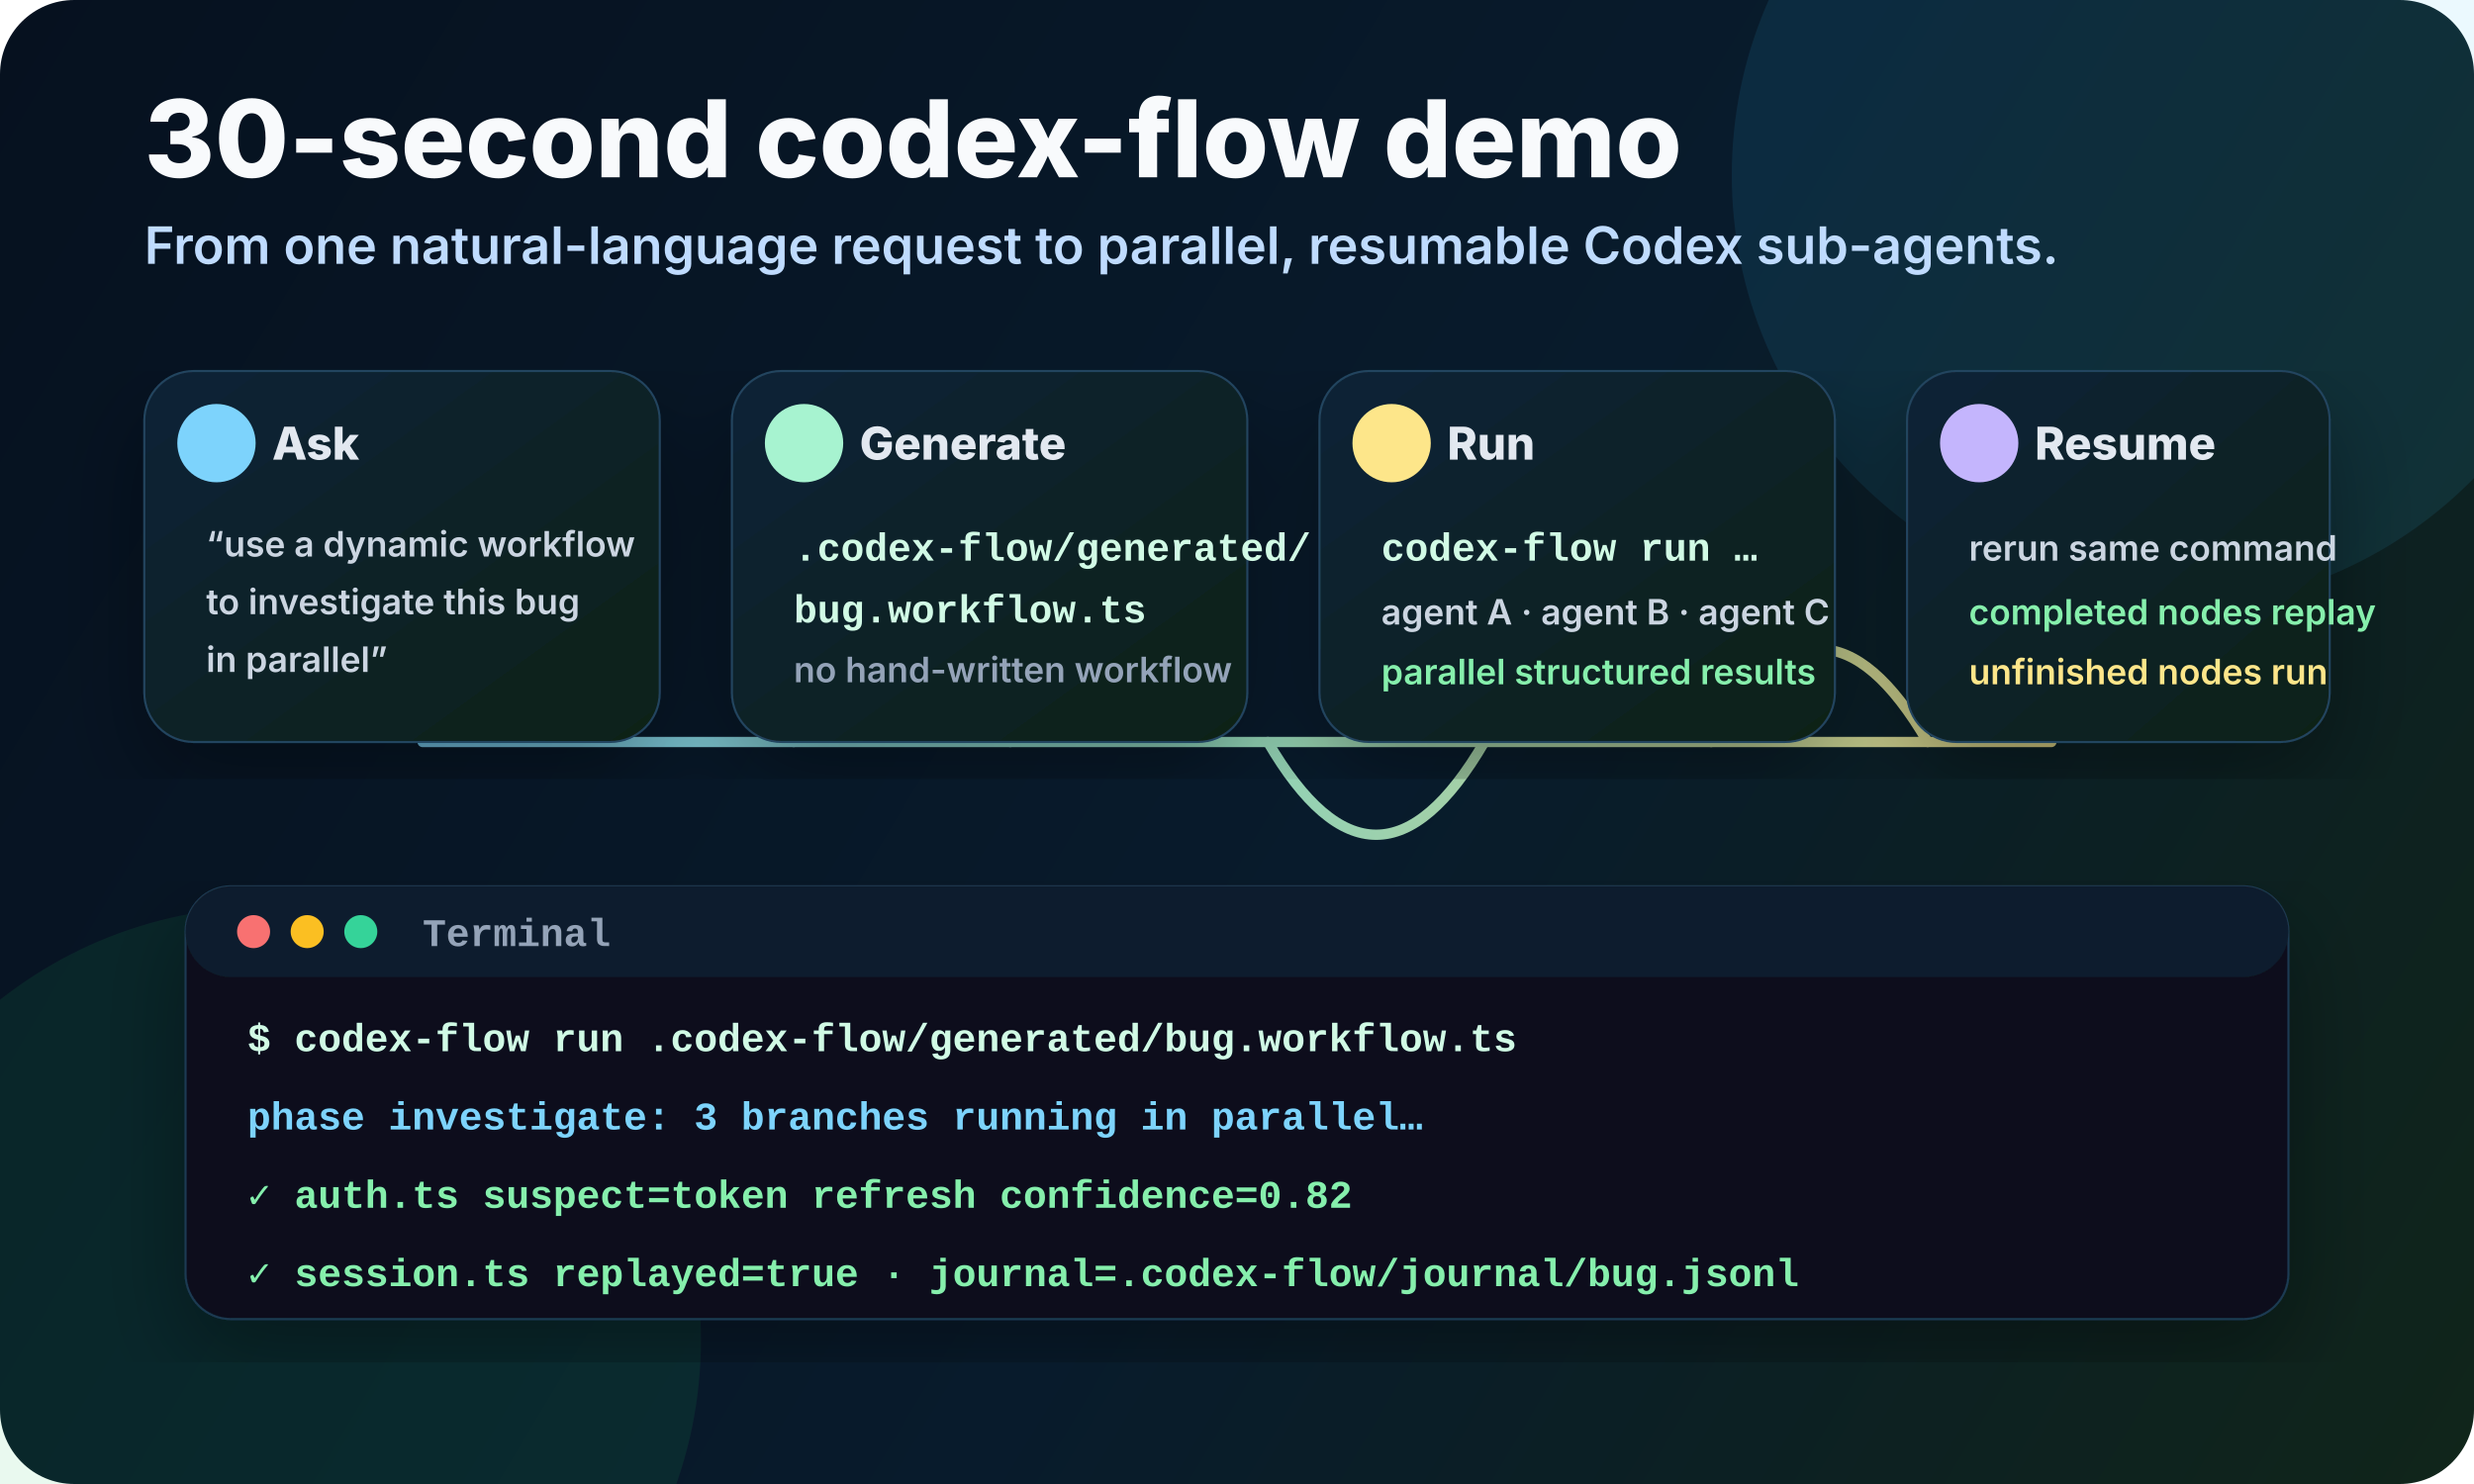
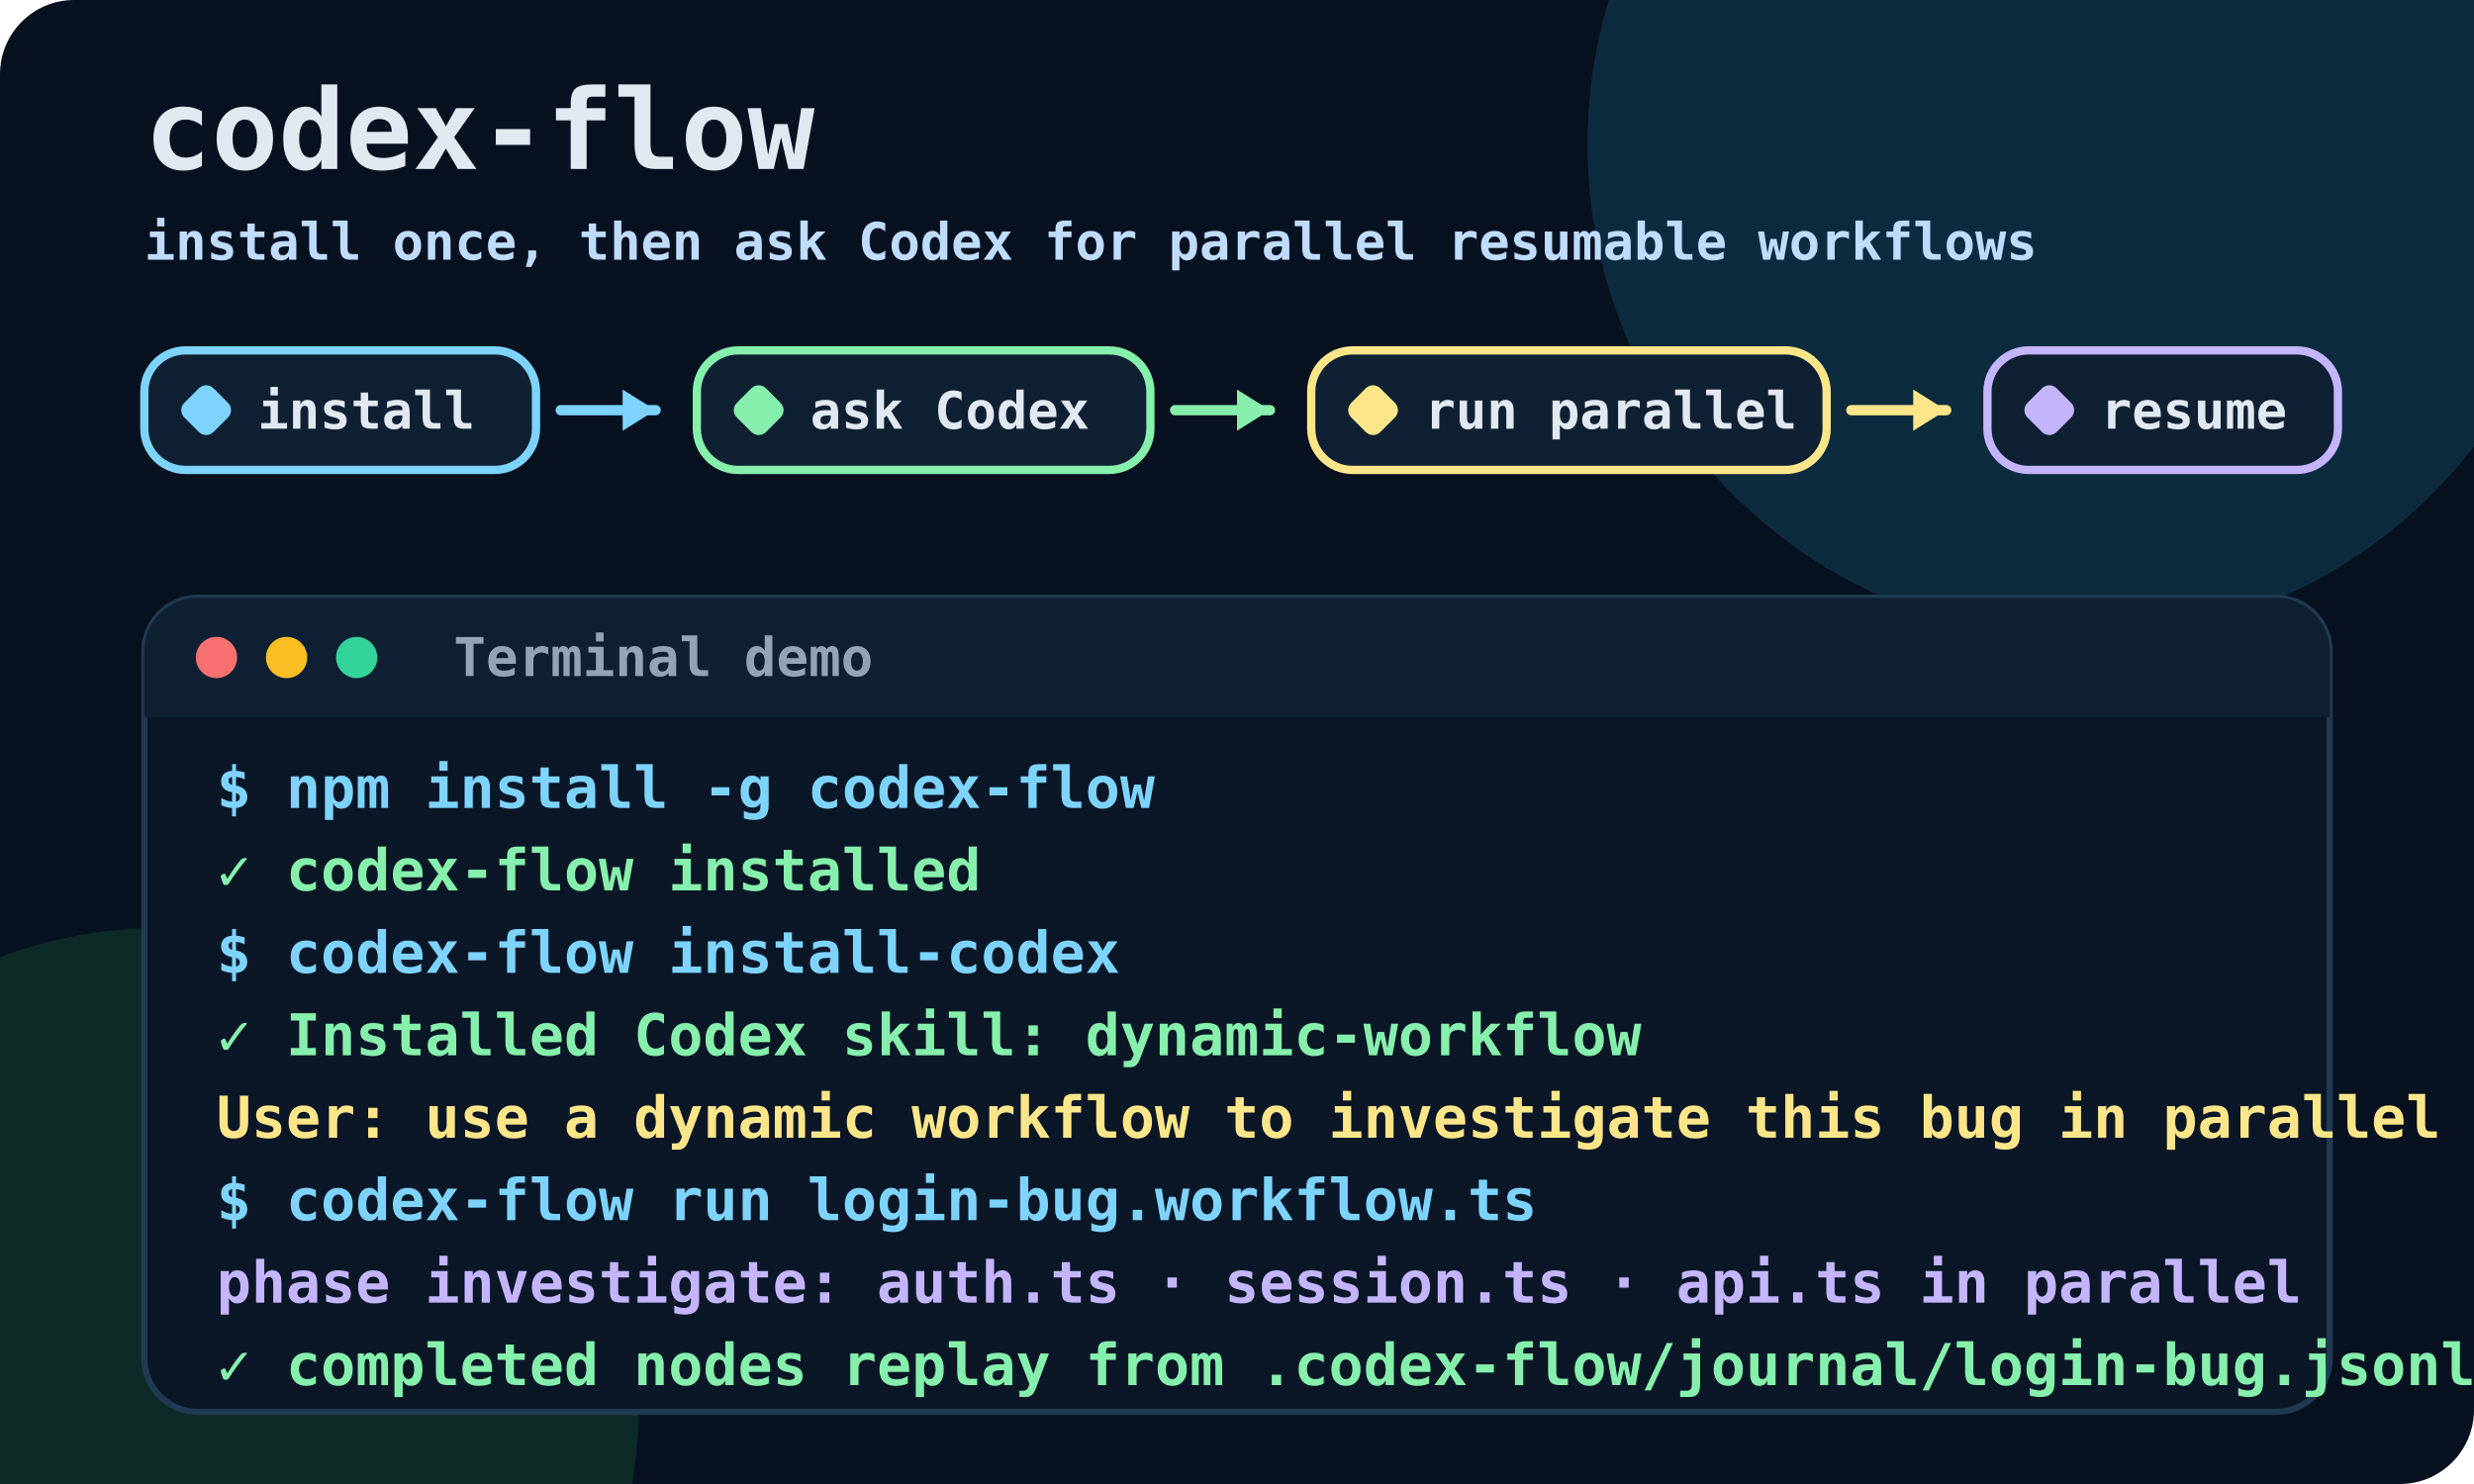
<svg xmlns="http://www.w3.org/2000/svg" width="1200" height="720" viewBox="0 0 1200 720" fill="none" role="img" aria-labelledby="title desc">
-   <defs>
-     <linearGradient id="bg" x1="0" y1="0" x2="1200" y2="720" gradientUnits="userSpaceOnUse">
-       <stop stop-color="#06111f" />
-       <stop offset="0.55" stop-color="#081b2c" />
-       <stop offset="1" stop-color="#10251a" />
-     </linearGradient>
-     <linearGradient id="panel" x1="0" y1="0" x2="1" y2="1">
-       <stop stop-color="#0f2437" />
-       <stop offset="1" stop-color="#102018" />
-     </linearGradient>
-     <linearGradient id="line" x1="170" y1="360" x2="1020" y2="360" gradientUnits="userSpaceOnUse">
-       <stop stop-color="#7dd3fc" />
-       <stop offset="0.5" stop-color="#a7f3d0" />
-       <stop offset="1" stop-color="#fde68a" />
-     </linearGradient>
-     <filter id="shadow" x="-10%" y="-10%" width="120%" height="120%">
-       <feDropShadow dx="0" dy="18" stdDeviation="22" flood-color="#000" flood-opacity="0.35" />
-     </filter>
-     <style>
-       .title{font:800 52px ui-sans-serif,system-ui,-apple-system,BlinkMacSystemFont,"Segoe UI",sans-serif;fill:#f8fafc}
-       .subtitle{font:600 25px ui-sans-serif,system-ui,-apple-system,BlinkMacSystemFont,"Segoe UI",sans-serif;fill:#bfdbfe}
-       .step{font:800 22px ui-sans-serif,system-ui,-apple-system,BlinkMacSystemFont,"Segoe UI",sans-serif;fill:#e2e8f0}
-       .small{font:600 17px ui-sans-serif,system-ui,-apple-system,BlinkMacSystemFont,"Segoe UI",sans-serif;fill:#cbd5e1}
-       .code{font:600 19px ui-monospace,SFMono-Regular,Menlo,Monaco,Consolas,"Liberation Mono",monospace;fill:#d1fae5}
-       .muted{fill:#94a3b8}
-       .accent{fill:#7dd3fc}
-       .ok{fill:#86efac}
-       .warn{fill:#fde68a}
-     </style>
-   </defs>
-   <rect width="1200" height="720" rx="36" fill="url(#bg)" />
-   <circle cx="1050" cy="85" r="210" fill="#38bdf8" opacity="0.10" />
-   <circle cx="130" cy="650" r="210" fill="#22c55e" opacity="0.10" />
-   <text class="title" x="70" y="86">30-second codex-flow demo</text>
-   <text class="subtitle" x="70" y="128">From one natural-language request to parallel, resumable Codex sub-agents.</text>
-   <g stroke="url(#line)" stroke-width="5" stroke-linecap="round" opacity="0.85">
-     <path d="M205 360 H995" />
-     <path d="M385 360 C420 300 455 300 490 360" />
-     <path d="M615 360 C650 420 685 420 720 360" />
-     <path d="M830 360 C865 300 900 300 935 360" />
-   </g>
-   <g filter="url(#shadow)">
-     <rect x="70" y="180" width="250" height="180" rx="24" fill="url(#panel)" stroke="#24445f" />
-     <rect x="355" y="180" width="250" height="180" rx="24" fill="url(#panel)" stroke="#24445f" />
-     <rect x="640" y="180" width="250" height="180" rx="24" fill="url(#panel)" stroke="#24445f" />
-     <rect x="925" y="180" width="205" height="180" rx="24" fill="url(#panel)" stroke="#24445f" />
-   </g>
-   <g>
-     <circle cx="105" cy="215" r="19" fill="#7dd3fc" />
-     <text class="step" x="132" y="223">Ask</text>
-     <text class="small" x="100" y="270">“use a dynamic workflow</text>
-     <text class="small" x="100" y="298">to investigate this bug</text>
-     <text class="small" x="100" y="326">in parallel”</text>
-     <circle cx="390" cy="215" r="19" fill="#a7f3d0" />
-     <text class="step" x="417" y="223">Generate</text>
-     <text class="code" x="385" y="272">.codex-flow/generated/</text>
-     <text class="code" x="385" y="302">bug.workflow.ts</text>
-     <text class="small muted" x="385" y="331">no hand-written workflow</text>
-     <circle cx="675" cy="215" r="19" fill="#fde68a" />
-     <text class="step" x="702" y="223">Run</text>
-     <text class="code" x="670" y="272">codex-flow run …</text>
-     <text class="small" x="670" y="303">agent A · agent B · agent C</text>
-     <text class="small ok" x="670" y="332">parallel structured results</text>
-     <circle cx="960" cy="215" r="19" fill="#c4b5fd" />
-     <text class="step" x="987" y="223">Resume</text>
-     <text class="small" x="955" y="272">rerun same command</text>
-     <text class="small ok" x="955" y="303">completed nodes replay</text>
-     <text class="small warn" x="955" y="332">unfinished nodes run</text>
-   </g>
-   <g filter="url(#shadow)">
-     <rect x="90" y="430" width="1020" height="210" rx="22" fill="#07111f" stroke="#1f3a52" />
-     <rect x="90" y="430" width="1020" height="44" rx="22" fill="#111f2d" />
-     <circle cx="123" cy="452" r="8" fill="#f87171" />
-     <circle cx="149" cy="452" r="8" fill="#fbbf24" />
-     <circle cx="175" cy="452" r="8" fill="#34d399" />
-     <text class="code muted" x="205" y="459">Terminal</text>
-     <text class="code" x="120" y="510">$ codex-flow run .codex-flow/generated/bug.workflow.ts</text>
-     <text class="code accent" x="120" y="548">phase investigate: 3 branches running in parallel…</text>
-     <text class="code ok" x="120" y="586">✓ auth.ts suspect=token refresh confidence=0.82</text>
-     <text class="code ok" x="120" y="624">✓ session.ts replayed=true · journal=.codex-flow/journal/bug.jsonl</text>
-   </g>
+   <rect width="1200" height="720" rx="36" fill="#07111f" />
+   <circle cx="1010" cy="70" r="240" fill="#0d2b3f" />
+   <circle cx="80" cy="680" r="230" fill="#0e2a26" />
+   <text x="70" y="82" fill="#e2e8f0" font-family="SFMono-Regular, Menlo, Monaco, Consolas, monospace" font-size="54" font-weight="800">codex-flow</text>
+   <text x="70" y="126" fill="#bfdbfe" font-family="SFMono-Regular, Menlo, Monaco, Consolas, monospace" font-size="25" font-weight="600">install once, then ask Codex for parallel resumable workflows</text>
+   <rect x="70" y="170" width="190" height="58" rx="20" fill="#102033" stroke="#7dd3fc" stroke-width="4" />
+   <rect x="90" y="189" width="20" height="20" rx="5" transform="rotate(45 100 199)" fill="#7dd3fc" />
+   <text x="125" y="208" fill="#e2e8f0" font-family="SFMono-Regular, Menlo, Monaco, Consolas, monospace" font-size="25" font-weight="700">install</text>
+   <path d="M272 199H318" stroke="#7dd3fc" stroke-width="5" stroke-linecap="round" />
+   <path d="M318 199l-16-10v20z" fill="#7dd3fc" />
+   <rect x="338" y="170" width="220" height="58" rx="20" fill="#102033" stroke="#86efac" stroke-width="4" />
+   <rect x="358" y="189" width="20" height="20" rx="5" transform="rotate(45 368 199)" fill="#86efac" />
+   <text x="393" y="208" fill="#e2e8f0" font-family="SFMono-Regular, Menlo, Monaco, Consolas, monospace" font-size="25" font-weight="700">ask Codex</text>
+   <path d="M570 199H616" stroke="#86efac" stroke-width="5" stroke-linecap="round" />
+   <path d="M616 199l-16-10v20z" fill="#86efac" />
+   <rect x="636" y="170" width="250" height="58" rx="20" fill="#102033" stroke="#fde68a" stroke-width="4" />
+   <rect x="656" y="189" width="20" height="20" rx="5" transform="rotate(45 666 199)" fill="#fde68a" />
+   <text x="691" y="208" fill="#e2e8f0" font-family="SFMono-Regular, Menlo, Monaco, Consolas, monospace" font-size="25" font-weight="700">run parallel</text>
+   <path d="M898 199H944" stroke="#fde68a" stroke-width="5" stroke-linecap="round" />
+   <path d="M944 199l-16-10v20z" fill="#fde68a" />
+   <rect x="964" y="170" width="170" height="58" rx="20" fill="#102033" stroke="#c4b5fd" stroke-width="4" />
+   <rect x="984" y="189" width="20" height="20" rx="5" transform="rotate(45 994 199)" fill="#c4b5fd" />
+   <text x="1019" y="208" fill="#e2e8f0" font-family="SFMono-Regular, Menlo, Monaco, Consolas, monospace" font-size="25" font-weight="700">resume</text>
+   <rect x="70" y="290" width="1060" height="395" rx="26" fill="#0b1726" stroke="#1f3a52" stroke-width="3" />
+   <rect x="70" y="290" width="1060" height="58" rx="26" fill="#102033" />
+   <rect x="70" y="320" width="1060" height="28" fill="#102033" />
+   <circle cx="105" cy="319" r="10" fill="#f87171" />
+   <circle cx="139" cy="319" r="10" fill="#fbbf24" />
+   <circle cx="173" cy="319" r="10" fill="#34d399" />
+   <text x="220" y="328" fill="#94a3b8" font-family="SFMono-Regular, Menlo, Monaco, Consolas, monospace" font-size="26" font-weight="650">Terminal demo</text>
+   <text x="105" y="392" fill="#7dd3fc" font-family="SFMono-Regular, Menlo, Monaco, Consolas, monospace" font-size="28" font-weight="650">$ npm install -g codex-flow</text>
+   <text x="105" y="432" fill="#86efac" font-family="SFMono-Regular, Menlo, Monaco, Consolas, monospace" font-size="28" font-weight="650">✓ codex-flow installed</text>
+   <text x="105" y="472" fill="#7dd3fc" font-family="SFMono-Regular, Menlo, Monaco, Consolas, monospace" font-size="28" font-weight="650">$ codex-flow install-codex</text>
+   <text x="105" y="512" fill="#86efac" font-family="SFMono-Regular, Menlo, Monaco, Consolas, monospace" font-size="28" font-weight="650">✓ Installed Codex skill: dynamic-workflow</text>
+   <text x="105" y="552" fill="#fde68a" font-family="SFMono-Regular, Menlo, Monaco, Consolas, monospace" font-size="28" font-weight="650">User: use a dynamic workflow to investigate this bug in parallel</text>
+   <text x="105" y="592" fill="#7dd3fc" font-family="SFMono-Regular, Menlo, Monaco, Consolas, monospace" font-size="28" font-weight="650">$ codex-flow run login-bug.workflow.ts</text>
+   <text x="105" y="632" fill="#c4b5fd" font-family="SFMono-Regular, Menlo, Monaco, Consolas, monospace" font-size="28" font-weight="650">phase investigate: auth.ts · session.ts · api.ts in parallel</text>
+   <text x="105" y="672" fill="#86efac" font-family="SFMono-Regular, Menlo, Monaco, Consolas, monospace" font-size="28" font-weight="650">✓ completed nodes replay from .codex-flow/journal/login-bug.jsonl</text>
</svg>
